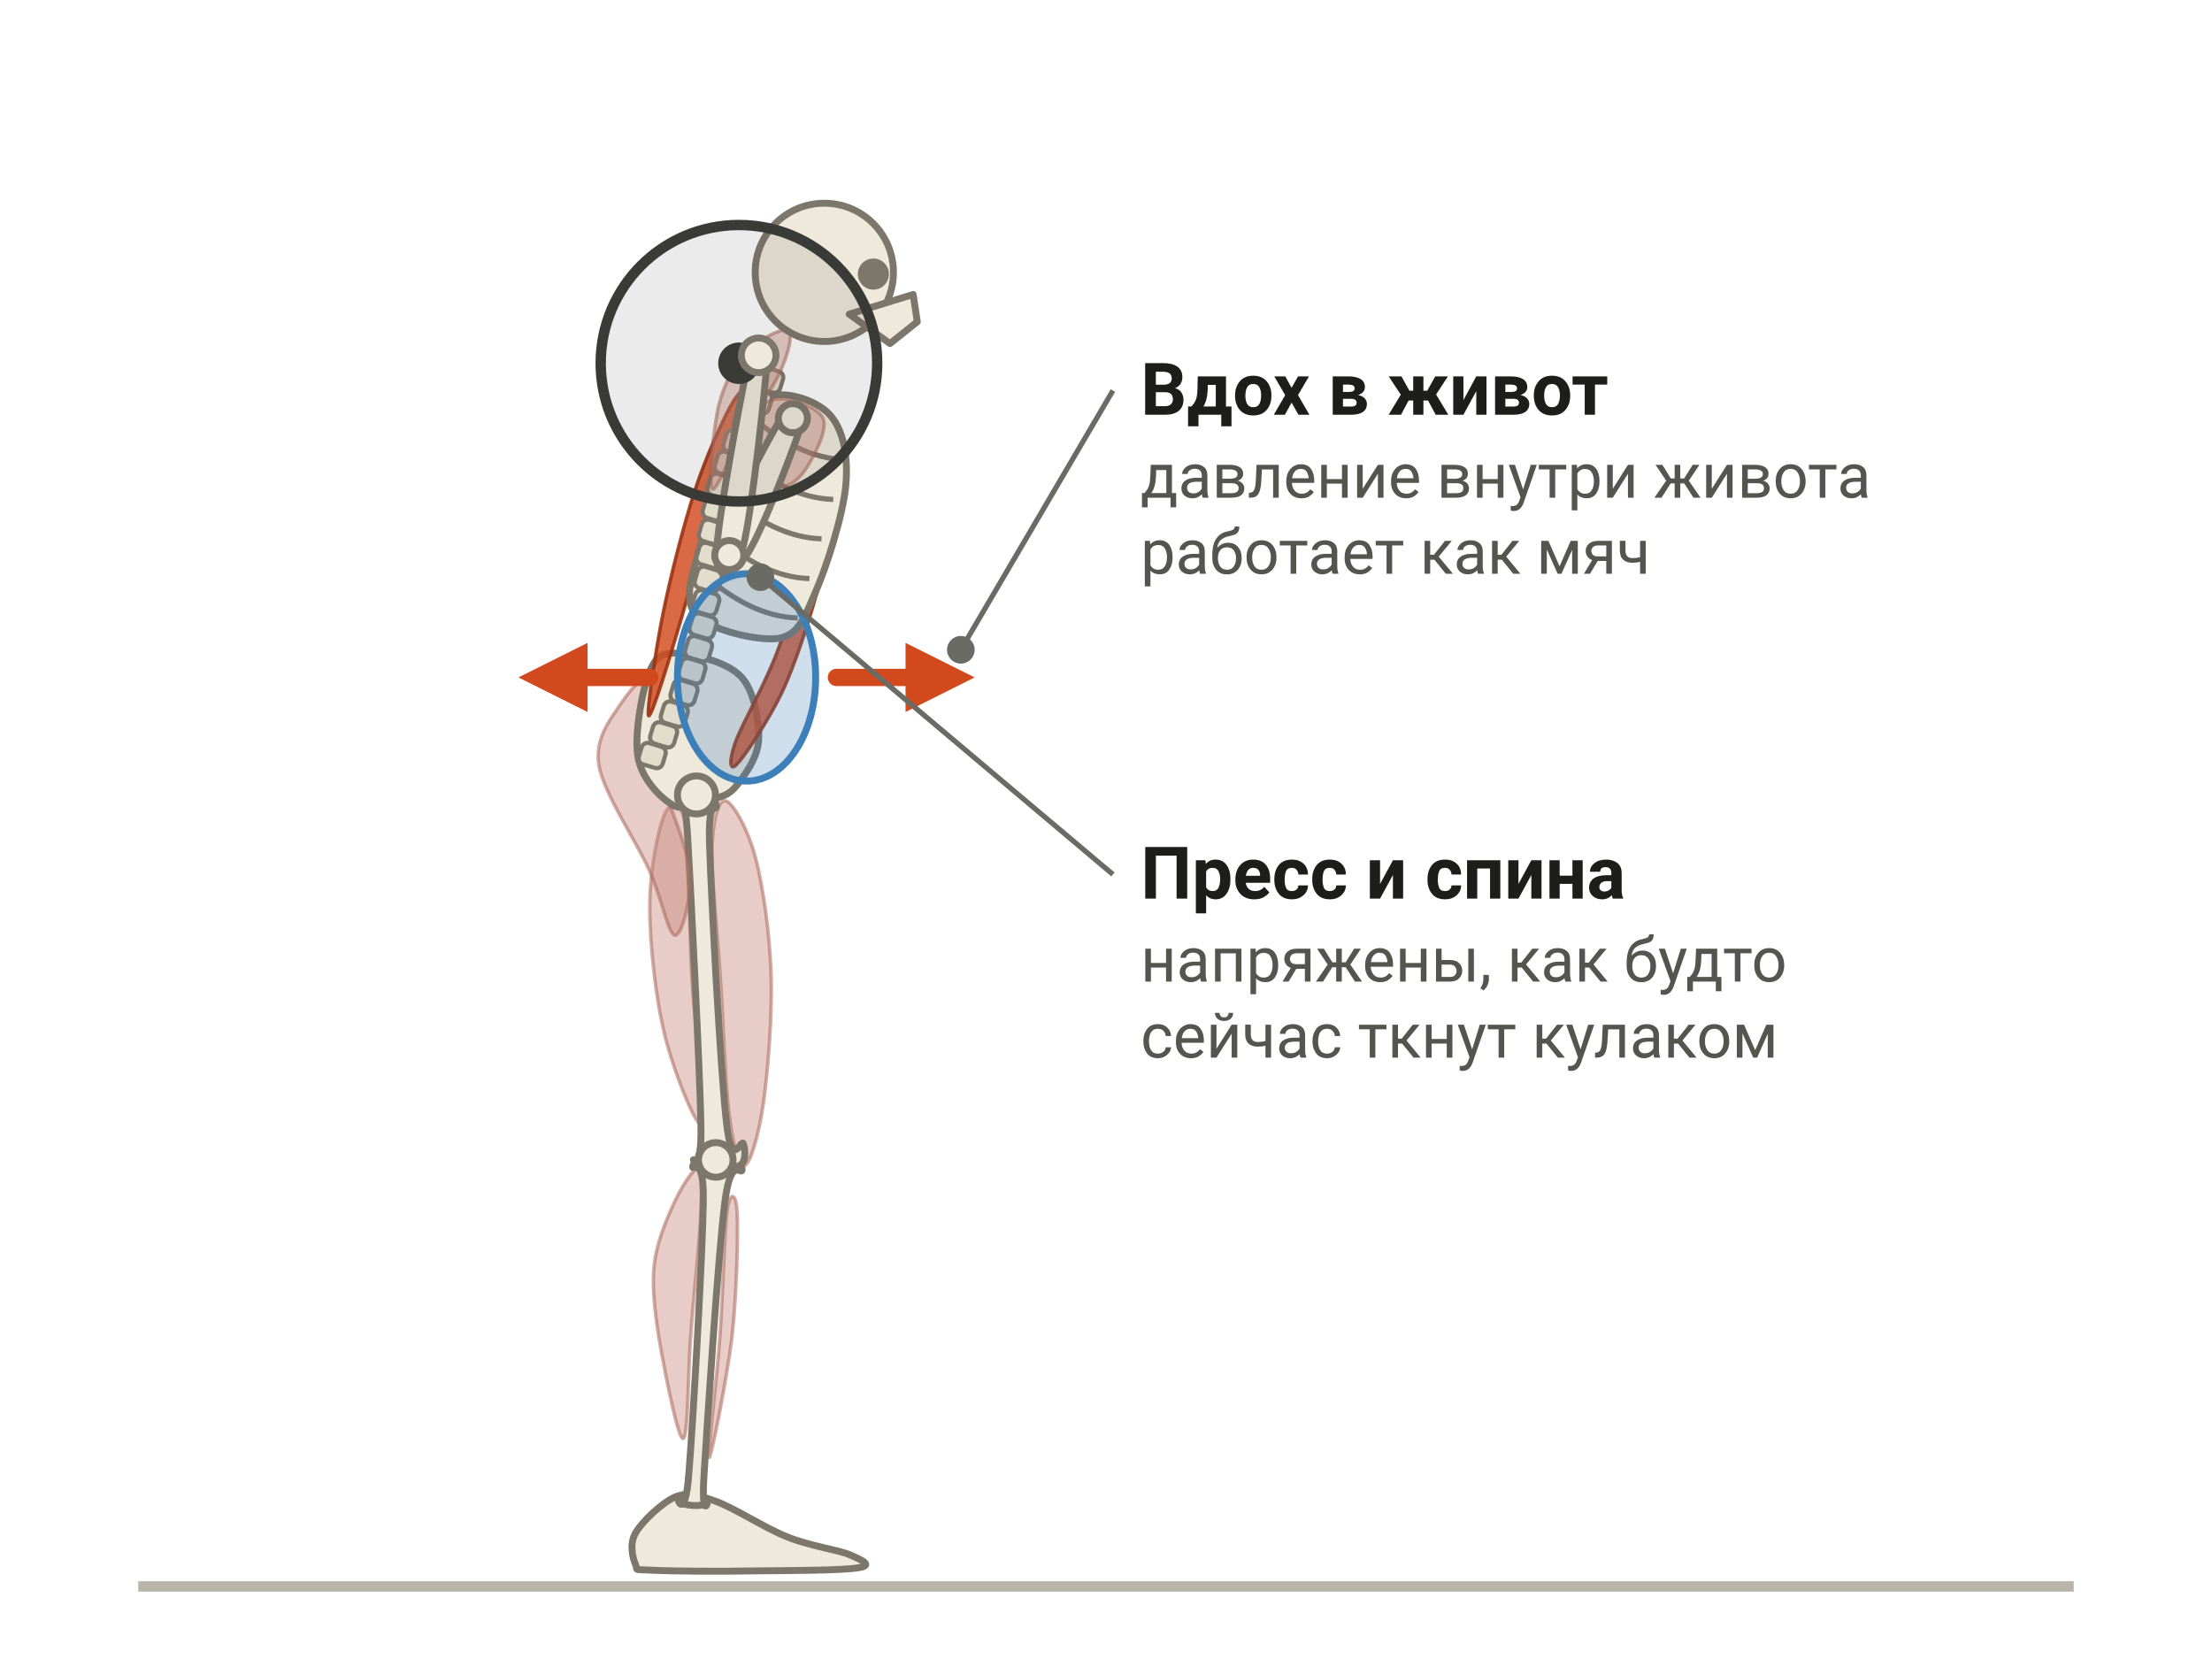
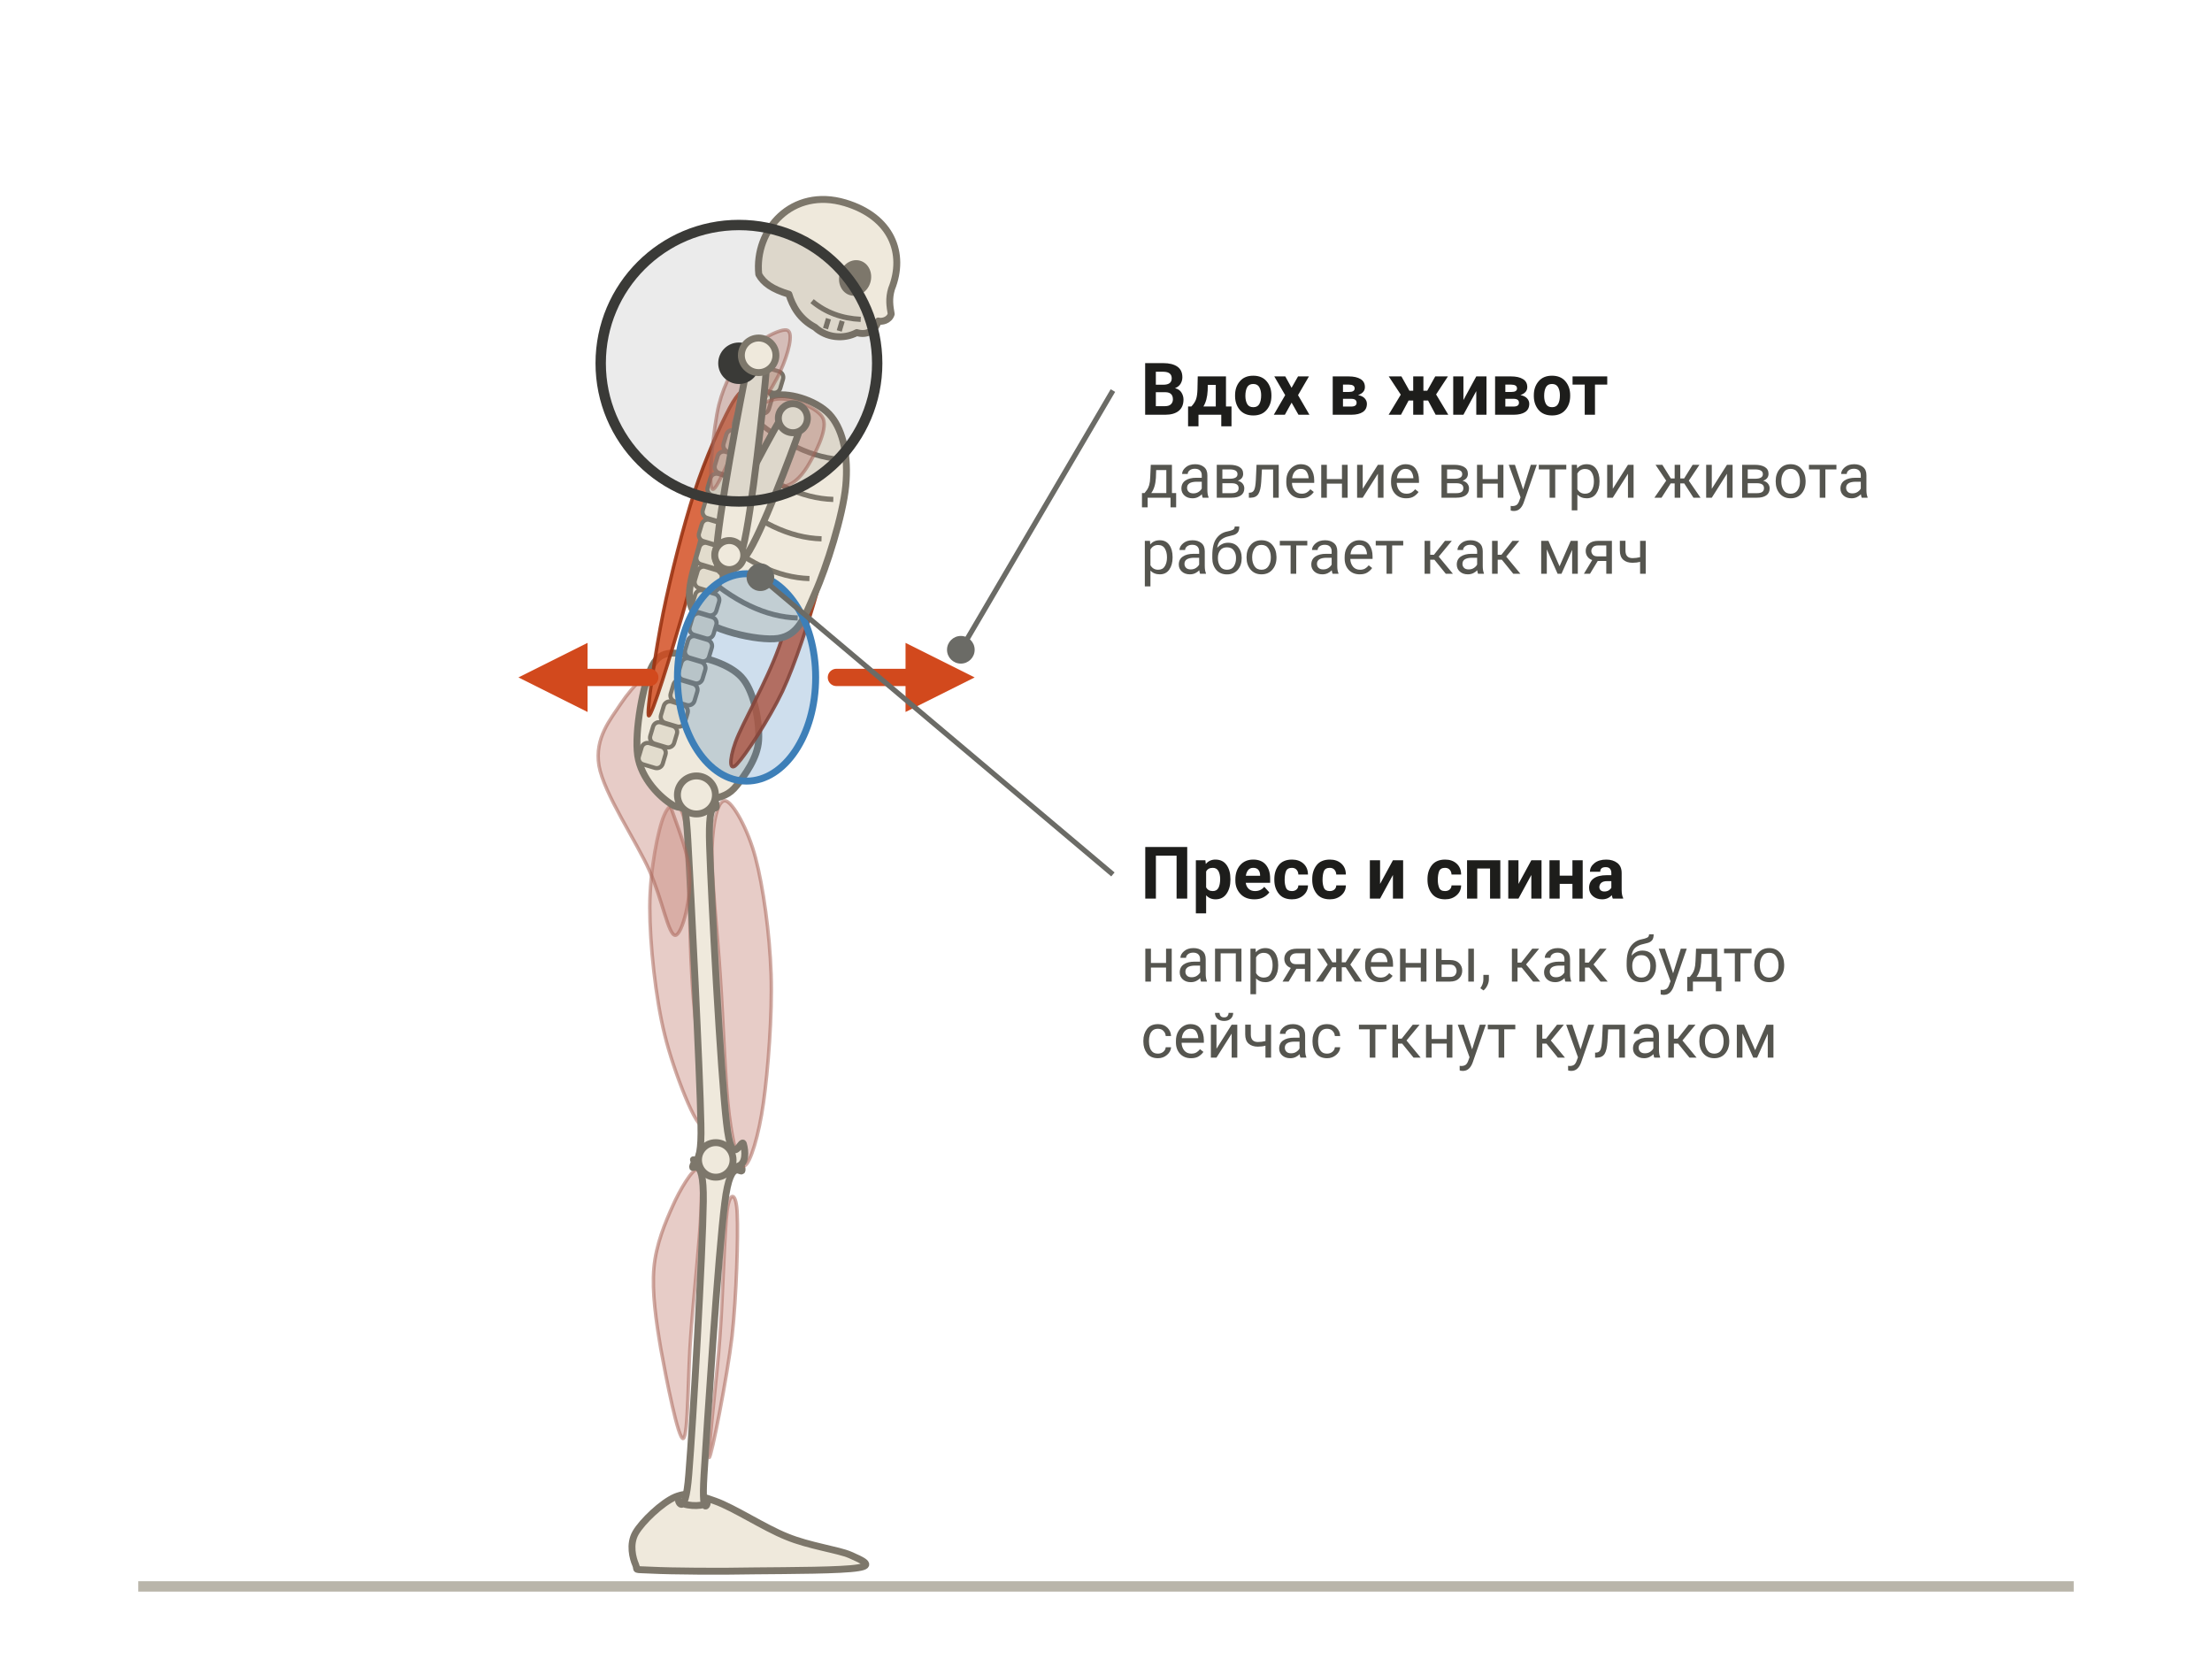
<svg xmlns="http://www.w3.org/2000/svg" viewBox="0 0 640 480" role="img" aria-label="Вдох в живот и напряжённый пресс держат поясницу">
  <style>
.bone{fill:#efe9dc;stroke:#7d776b;stroke-width:2;stroke-linejoin:round}
.joint{fill:#efe9dc;stroke:#7d776b;stroke-width:2}
.vert{fill:#e2dccd;stroke:#7d776b;stroke-width:1.2}
.m{fill:#c7867a;fill-opacity:.42;stroke:#a9665a;stroke-opacity:.55;stroke-width:1}
.on{fill:#d2491d;fill-opacity:.82;stroke:#9c3412;stroke-opacity:.9}
.plate{fill:#3a3a37;fill-opacity:.1;stroke:#3a3a37;stroke-width:3}
.bar{fill:#3a3a37}
.ghost{opacity:.18}
.ground{stroke:#b9b5aa;stroke-width:3}
.guide{stroke:#3d7fb8;stroke-width:2.5;stroke-dasharray:8 7;fill:none}
.arrow{stroke:#d2491d;stroke-width:5;fill:none;stroke-linecap:round;marker-end:url(#ah)}
.ahead{fill:#d2491d}
.lead{stroke:#6b6b66;stroke-width:1.5;fill:none}
.t{font:600 21px system-ui,-apple-system,"Segoe UI",Roboto,sans-serif;fill:#1d1d1b}
.s{font:400 18px system-ui,-apple-system,"Segoe UI",Roboto,sans-serif;fill:#55554f}
.ok{fill:#2e8b57}.bad{fill:#c0392b}
.balloon{fill:#3d7fb8;fill-opacity:.25;stroke:#3d7fb8;stroke-width:2}
@media (prefers-color-scheme:dark){
.bone,.joint{fill:#d9d3c4;stroke:#3b3934}.vert{fill:#c9c2b2;stroke:#3b3934}
.plate{fill:#ecebe6;fill-opacity:.12;stroke:#bdbbb3}.bar{fill:#bdbbb3}
.t{fill:#ecebe6}.s{fill:#a9a8a1}.lead{stroke:#9a9993}.ground{stroke:#55534d}
.arrow{stroke:#f0703f}.ahead{fill:#f0703f}.on{fill:#f0703f}
}
</style>
  <defs>
    <marker id="ah" viewBox="0 0 10 10" refX="6" refY="5" markerWidth="4" markerHeight="4" orient="auto">
      <path class="ahead" d="M0 0L10 5L0 10z" />
    </marker>
  </defs>
  <line class="ground" x1="40" y1="459" x2="600" y2="459" />
  <g>
    <path class="bone" d="M183.9 452.7C183.1 450.9 182.0 446.8 183.9 443.5C185.8 440.2 191.6 434.7 195.4 433.1C199.2 431.6 201.5 432.4 206.9 434.3C212.3 436.2 221.1 442.0 227.6 444.6C234.1 447.3 242.6 448.4 246.0 449.9C249.4 451.4 252.9 452.9 248.3 453.6C243.7 454.4 228.4 454.4 218.4 454.5C208.4 454.7 194.2 454.6 188.5 454.3C182.8 454.0 184.7 454.5 183.9 452.7Z" />
    <path class="m" d="M197.7 416.2C196.3 416.9 192.7 398.6 191.2 390.3C189.8 382.1 188.6 373.8 189.2 366.9C189.8 360.0 192.5 353.7 194.6 349.0C196.7 344.2 200.4 338.1 201.8 338.3C203.2 338.6 203.1 342.6 202.8 350.6C202.5 358.5 200.7 374.9 199.9 385.9C199.0 396.8 199.2 415.4 197.7 416.2Z" />
    <path class="m" d="M205.2 421.7C205.8 421.8 210.4 398.4 211.8 386.7C213.1 375.0 213.6 357.4 213.3 351.3C213.1 345.2 211.3 344.2 210.4 350.1C209.6 355.9 209.2 374.5 208.3 386.5C207.5 398.4 204.6 421.7 205.2 421.7Z" />
    <path class="bone" d="M204.3 434.9C205.5 433.6 202.8 441.2 203.7 426.7C204.6 412.2 207.8 362.8 209.7 348.0C211.5 333.3 214.9 340.8 214.7 338.2C214.5 335.7 210.8 332.9 208.4 332.7C206.0 332.5 201.3 334.7 200.5 337.2C199.7 339.7 203.7 332.7 203.5 347.6C203.3 362.4 200.5 411.9 199.3 426.4C198.2 440.9 195.6 432.9 196.5 434.3C197.3 435.7 203.1 436.1 204.3 434.9Z" />
    <path class="m" d="M203.3 325.2C202.0 328.0 194.8 309.8 192.3 299.3C189.7 288.9 188.0 273.1 188.0 262.5C188.0 251.9 190.4 239.8 192.2 235.8C193.9 231.8 197.0 230.8 198.3 238.6C199.6 246.5 199.3 268.6 200.2 283.0C201.0 297.5 204.6 322.5 203.3 325.2Z" />
    <path class="m" d="M215.4 337.3C217.1 336.7 219.6 328.3 220.9 319.0C222.2 309.8 223.5 293.6 223.1 281.8C222.7 270.0 220.8 256.5 218.6 248.2C216.4 239.8 212.0 232.1 209.9 231.7C207.8 231.3 206.3 237.2 206.0 245.6C205.8 254.1 207.6 269.8 208.4 282.6C209.3 295.4 209.8 313.6 211.0 322.7C212.2 331.8 213.8 337.9 215.4 337.3Z" />
    <path class="bone" d="M213.6 337.4C215.9 336.6 215.7 333.1 215.1 331.0C214.5 328.9 211.8 339.3 210.2 324.9C208.5 310.5 205.8 260.0 205.3 244.6C204.8 229.3 207.6 235.7 207.2 232.9C206.8 230.1 204.4 228.1 202.8 227.8C201.2 227.5 198.1 228.8 197.4 231.3C196.8 233.8 198.1 227.2 199.0 242.8C199.9 258.5 202.5 309.8 202.8 325.3C203.2 340.8 199.3 333.9 201.1 336.0C202.9 338.0 211.3 338.3 213.6 337.4Z" />
    <circle class="joint" cx="207.1" cy="335.6" r="5" />
    <path class="m" d="M191.9 193.4C190.2 190.8 182.8 198.8 179.7 203.5C176.6 208.2 172.0 213.5 173.3 221.5C174.7 229.6 184.3 243.7 187.9 251.9C191.6 260.1 193.4 270.7 195.4 270.6C197.3 270.5 200.3 259.9 199.4 251.3C198.5 242.7 191.2 228.7 189.9 219.0C188.7 209.4 193.6 196.0 191.9 193.4Z" />
    <path class="bone" d="M194.6 232.9C191.1 230.8 185.5 225.4 184.5 218.6C183.5 211.9 186.1 197.3 188.8 192.5C191.4 187.6 196.0 189.0 200.4 189.7C204.8 190.4 212.0 192.5 215.1 196.6C218.3 200.7 219.8 209.0 219.5 214.2C219.2 219.3 215.4 224.4 213.2 227.2C210.9 230.1 209.0 230.4 205.9 231.3C202.8 232.3 198.2 235.0 194.6 232.9Z" />
    <circle class="joint" cx="201.5" cy="230.0" r="5.5" />
    <path class="m on" d="M213.3 221.0C215.6 218.6 222.5 208.2 226.4 200.0C230.2 191.8 234.0 179.8 236.3 171.7C238.6 163.7 240.5 154.9 240.4 151.7C240.2 148.6 237.8 146.8 235.3 152.7C232.8 158.6 229.1 176.9 225.4 187.2C221.7 197.5 214.9 209.0 212.8 214.7C210.8 220.3 211.1 223.5 213.3 221.0Z" />
    <path class="m on" d="M187.7 207.1C186.9 206.9 189.7 188.0 191.9 177.2C194.1 166.4 197.7 152.3 200.9 142.4C204.1 132.5 208.7 122.5 211.1 118.0C213.5 113.5 216.0 111.1 215.2 115.5C214.4 119.8 209.2 133.4 206.2 144.0C203.2 154.5 200.3 168.2 197.2 178.7C194.1 189.3 188.6 207.4 187.7 207.1Z" />
    <path class="bone rib" d="M201.0 177.4C197.3 172.5 201.2 164.1 203.2 155.6C205.2 147.0 209.5 132.9 213.0 126.1C216.5 119.2 219.6 115.3 224.2 114.4C228.8 113.5 237.2 116.2 240.6 120.6C244.0 124.9 245.5 132.0 244.7 140.6C243.9 149.1 239.1 164.3 235.8 171.6C232.6 179.0 231.0 183.7 225.2 184.7C219.4 185.6 204.6 182.2 201.0 177.4Z" />
    <path class="lead" style="stroke:#7d776b" d="M202.7 165.4Q217.0 178.4 230.8 178.8" />
    <path class="lead" style="stroke:#7d776b" d="M206.1 153.9Q220.4 167.0 234.2 167.4" />
    <path class="lead" style="stroke:#7d776b" d="M209.5 142.5Q223.9 155.5 237.7 155.9" />
    <path class="lead" style="stroke:#7d776b" d="M213.0 131.0Q227.3 144.1 241.1 144.5" />
    <path class="lead" style="stroke:#7d776b" d="M216.4 119.6Q230.7 132.6 244.5 133.0" />
    <rect class="vert" x="185.1" y="215.4" width="7.2" height="6.4" rx="1.8" transform="rotate(16.7 188.7 218.6)" />
    <rect class="vert" x="188.4" y="209.4" width="7.2" height="6.4" rx="1.8" transform="rotate(16.7 192.0 212.6)" />
    <rect class="vert" x="191.5" y="203.4" width="7.2" height="6.4" rx="1.8" transform="rotate(16.7 195.1 206.6)" />
    <rect class="vert" x="194.3" y="197.2" width="7.2" height="6.4" rx="1.8" transform="rotate(16.7 197.9 200.4)" />
    <rect class="vert" x="196.6" y="190.9" width="7.2" height="6.4" rx="1.8" transform="rotate(16.7 200.2 194.1)" />
    <rect class="vert" x="198.5" y="184.5" width="7.2" height="6.4" rx="1.8" transform="rotate(16.7 202.1 187.7)" />
    <rect class="vert" x="199.8" y="177.9" width="7.2" height="6.4" rx="1.8" transform="rotate(16.7 203.4 181.1)" />
    <rect class="vert" x="200.6" y="171.2" width="7.2" height="6.4" rx="1.8" transform="rotate(16.7 204.2 174.4)" />
    <rect class="vert" x="201.3" y="164.4" width="7.2" height="6.4" rx="1.8" transform="rotate(16.7 204.9 167.6)" />
    <rect class="vert" x="201.8" y="157.5" width="7.2" height="6.4" rx="1.8" transform="rotate(16.7 205.4 160.7)" />
    <rect class="vert" x="202.5" y="150.8" width="7.2" height="6.4" rx="1.8" transform="rotate(16.7 206.1 154.0)" />
    <rect class="vert" x="203.6" y="144.1" width="7.2" height="6.4" rx="1.8" transform="rotate(16.7 207.2 147.3)" />
    <rect class="vert" x="205.0" y="137.5" width="7.2" height="6.4" rx="1.8" transform="rotate(16.7 208.6 140.7)" />
    <rect class="vert" x="207.1" y="131.1" width="7.2" height="6.4" rx="1.8" transform="rotate(16.7 210.7 134.3)" />
    <rect class="vert" x="209.6" y="124.9" width="7.2" height="6.4" rx="1.8" transform="rotate(16.7 213.2 128.1)" />
    <rect class="vert" x="212.6" y="118.8" width="7.2" height="6.4" rx="1.8" transform="rotate(16.7 216.2 122.0)" />
    <rect class="vert" x="215.8" y="112.8" width="7.2" height="6.4" rx="1.8" transform="rotate(16.7 219.4 116.0)" />
    <rect class="vert" x="219.1" y="106.8" width="7.2" height="6.4" rx="1.8" transform="rotate(16.7 222.7 110.0)" />
    <path class="m" d="M206.0 141.4C204.9 139.9 206.4 123.6 208.0 117.1C209.7 110.5 212.6 105.5 215.9 102.0C219.2 98.4 226.3 94.7 227.9 95.6C229.6 96.5 228.1 102.3 225.8 107.4C223.5 112.6 217.6 120.8 214.3 126.5C211.0 132.1 207.1 143.0 206.0 141.4Z" />
-     <circle class="bone" cx="238.5" cy="78.8" r="20" />
-     <path class="bone" d="M245.7 90.9L257.5 99.4L265.4 93.1L264.2 85.2Z" />
-     <circle cx="252.7" cy="79.3" r="4.5" fill="#7d776b" />
+     <g class="head" transform="matrix(0.958 0.287 -0.287 0.958 238.5 78.8)">
+       <path class="bone" d="M-18 6C-23 -6 -16 -21 0 -21C14 -21 21 -12 20 -1C20 2 21 4 22 6C22 8 20 9 19 9C19 12 17 14 14 14C11 17 6 18 2 16C-3 15 -6 12 -8 9C-13 9 -16 8 -18 6Z" />
+       <ellipse cx="9" cy="-1" rx="4.6" ry="5.2" fill="#7d776b" />
+       <path class="lead" style="stroke:#7d776b" d="M-1 9Q6 12 14 10M5 12.5v3M9 12v3" />
+     </g>
    <path class="m" d="M212.7 137.3C211.0 134.1 213.2 125.3 215.4 121.7C217.6 118.0 221.9 115.5 225.7 115.4C229.5 115.3 236.9 118.0 238.2 121.2C239.5 124.5 235.6 131.7 233.6 135.0C231.5 138.3 229.2 140.6 225.7 140.9C222.2 141.3 214.4 140.5 212.7 137.3Z" />
    <path class="bone" d="M207.2 158.8C205.6 165.3 212.0 166.3 216.0 160.6C220.1 154.8 229.1 131.1 231.4 124.3C233.7 117.6 230.8 120.6 229.8 120.2C228.8 119.7 229.3 115.2 225.6 121.6C221.8 128.0 208.8 152.4 207.2 158.8Z" />
    <path class="bone" d="M207.3 160.1C207.1 168.9 212.6 167.2 215.0 158.2C217.4 149.2 221.1 115.3 221.8 106.1C222.6 96.8 220.5 102.9 219.5 102.8C218.6 102.6 218.4 95.7 216.4 105.2C214.3 114.8 207.5 151.2 207.3 160.1Z" />
    <circle class="joint" cx="229.4" cy="121.0" r="4.2" />
    <circle class="joint" cx="211.0" cy="160.6" r="4.2" />
    <circle class="plate" cx="213.8" cy="105.1" r="40" />
    <circle class="bar" cx="213.8" cy="105.1" r="6" />
    <circle class="joint" cx="219.5" cy="102.8" r="5" />
  </g>
  <ellipse class="balloon" cx="216" cy="196" rx="20" ry="30" />
  <path class="arrow" d="M242 196L274 196" />
  <path class="arrow" d="M188 196L158 196" />
  <path class="lead" d="M322 113L278 188" />
  <circle cx="278" cy="188" r="4" fill="#6b6b66" />
  <text class="t" x="330" y="120" text-anchor="start">Вдох в живот</text>
  <text class="s" x="330" y="144" text-anchor="start">давление внутри живота</text>
  <text class="s" x="330" y="166" text-anchor="start">работает как мяч</text>
  <path class="lead" d="M322 253L220 167" />
  <circle cx="220" cy="167" r="4" fill="#6b6b66" />
  <text class="t" x="330" y="260" text-anchor="start">Пресс и спина</text>
  <text class="s" x="330" y="284" text-anchor="start">напряжены, как будто</text>
  <text class="s" x="330" y="306" text-anchor="start">сейчас ткнут кулаком</text>
</svg>
